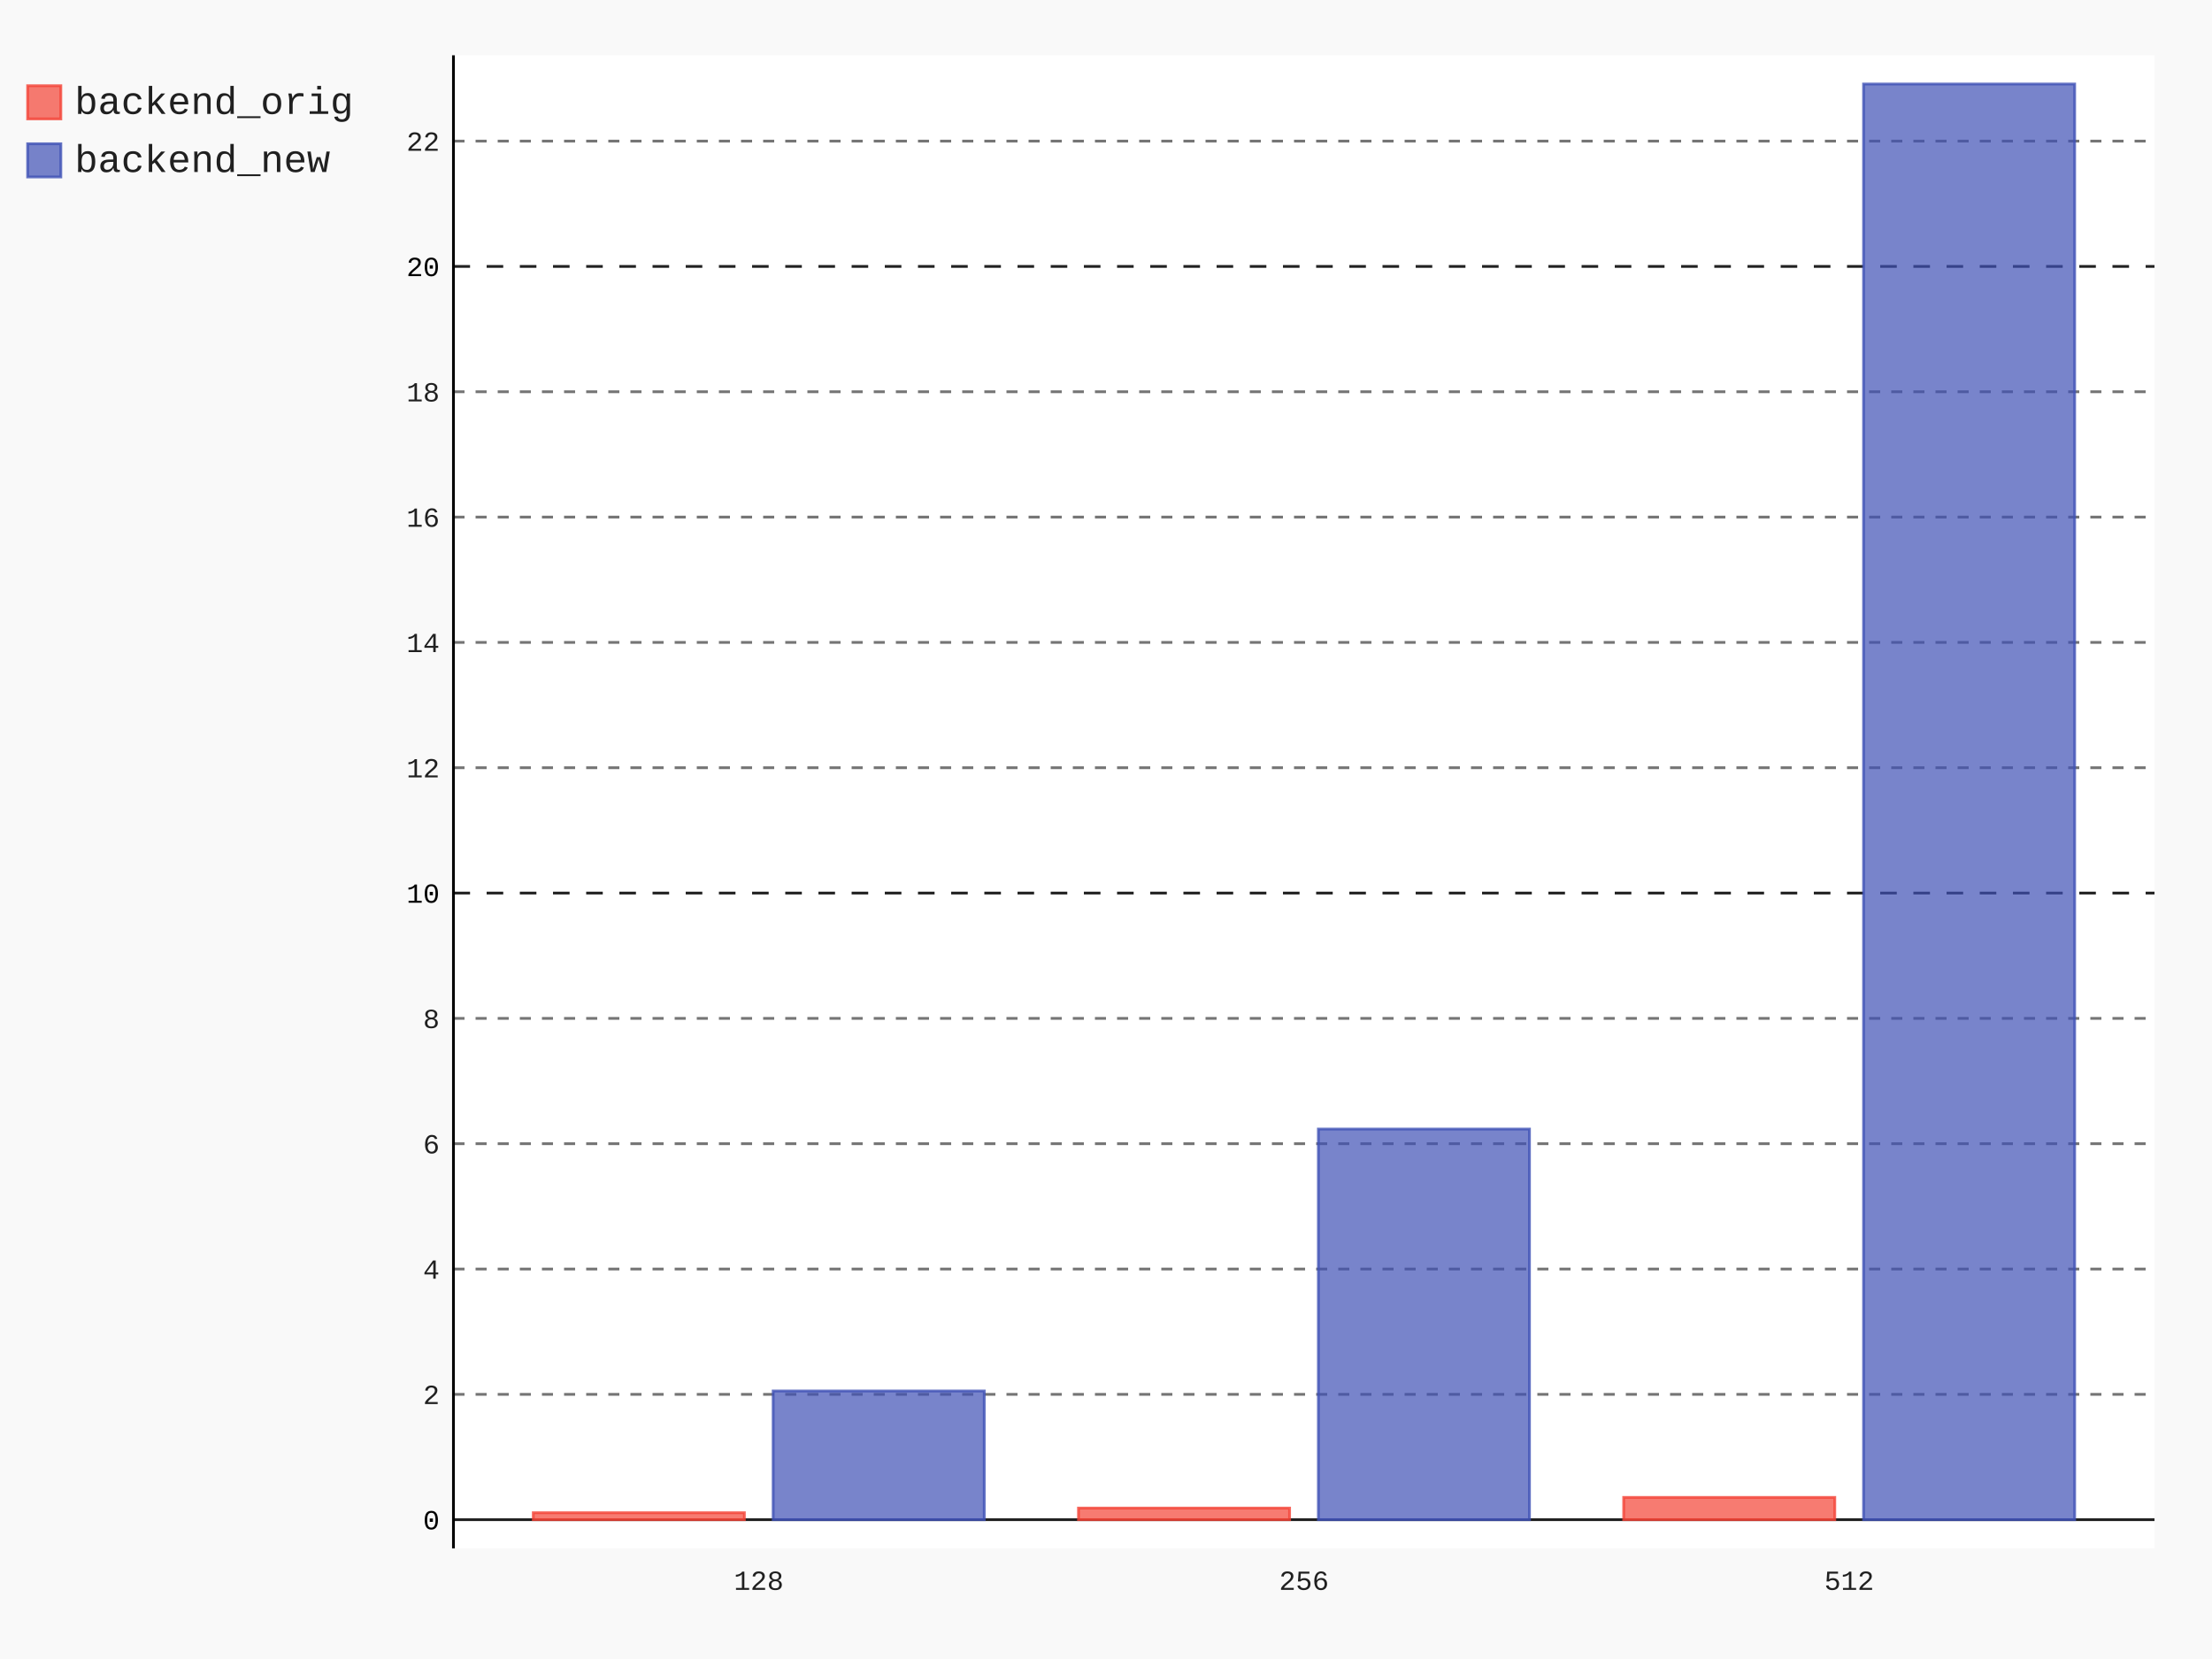
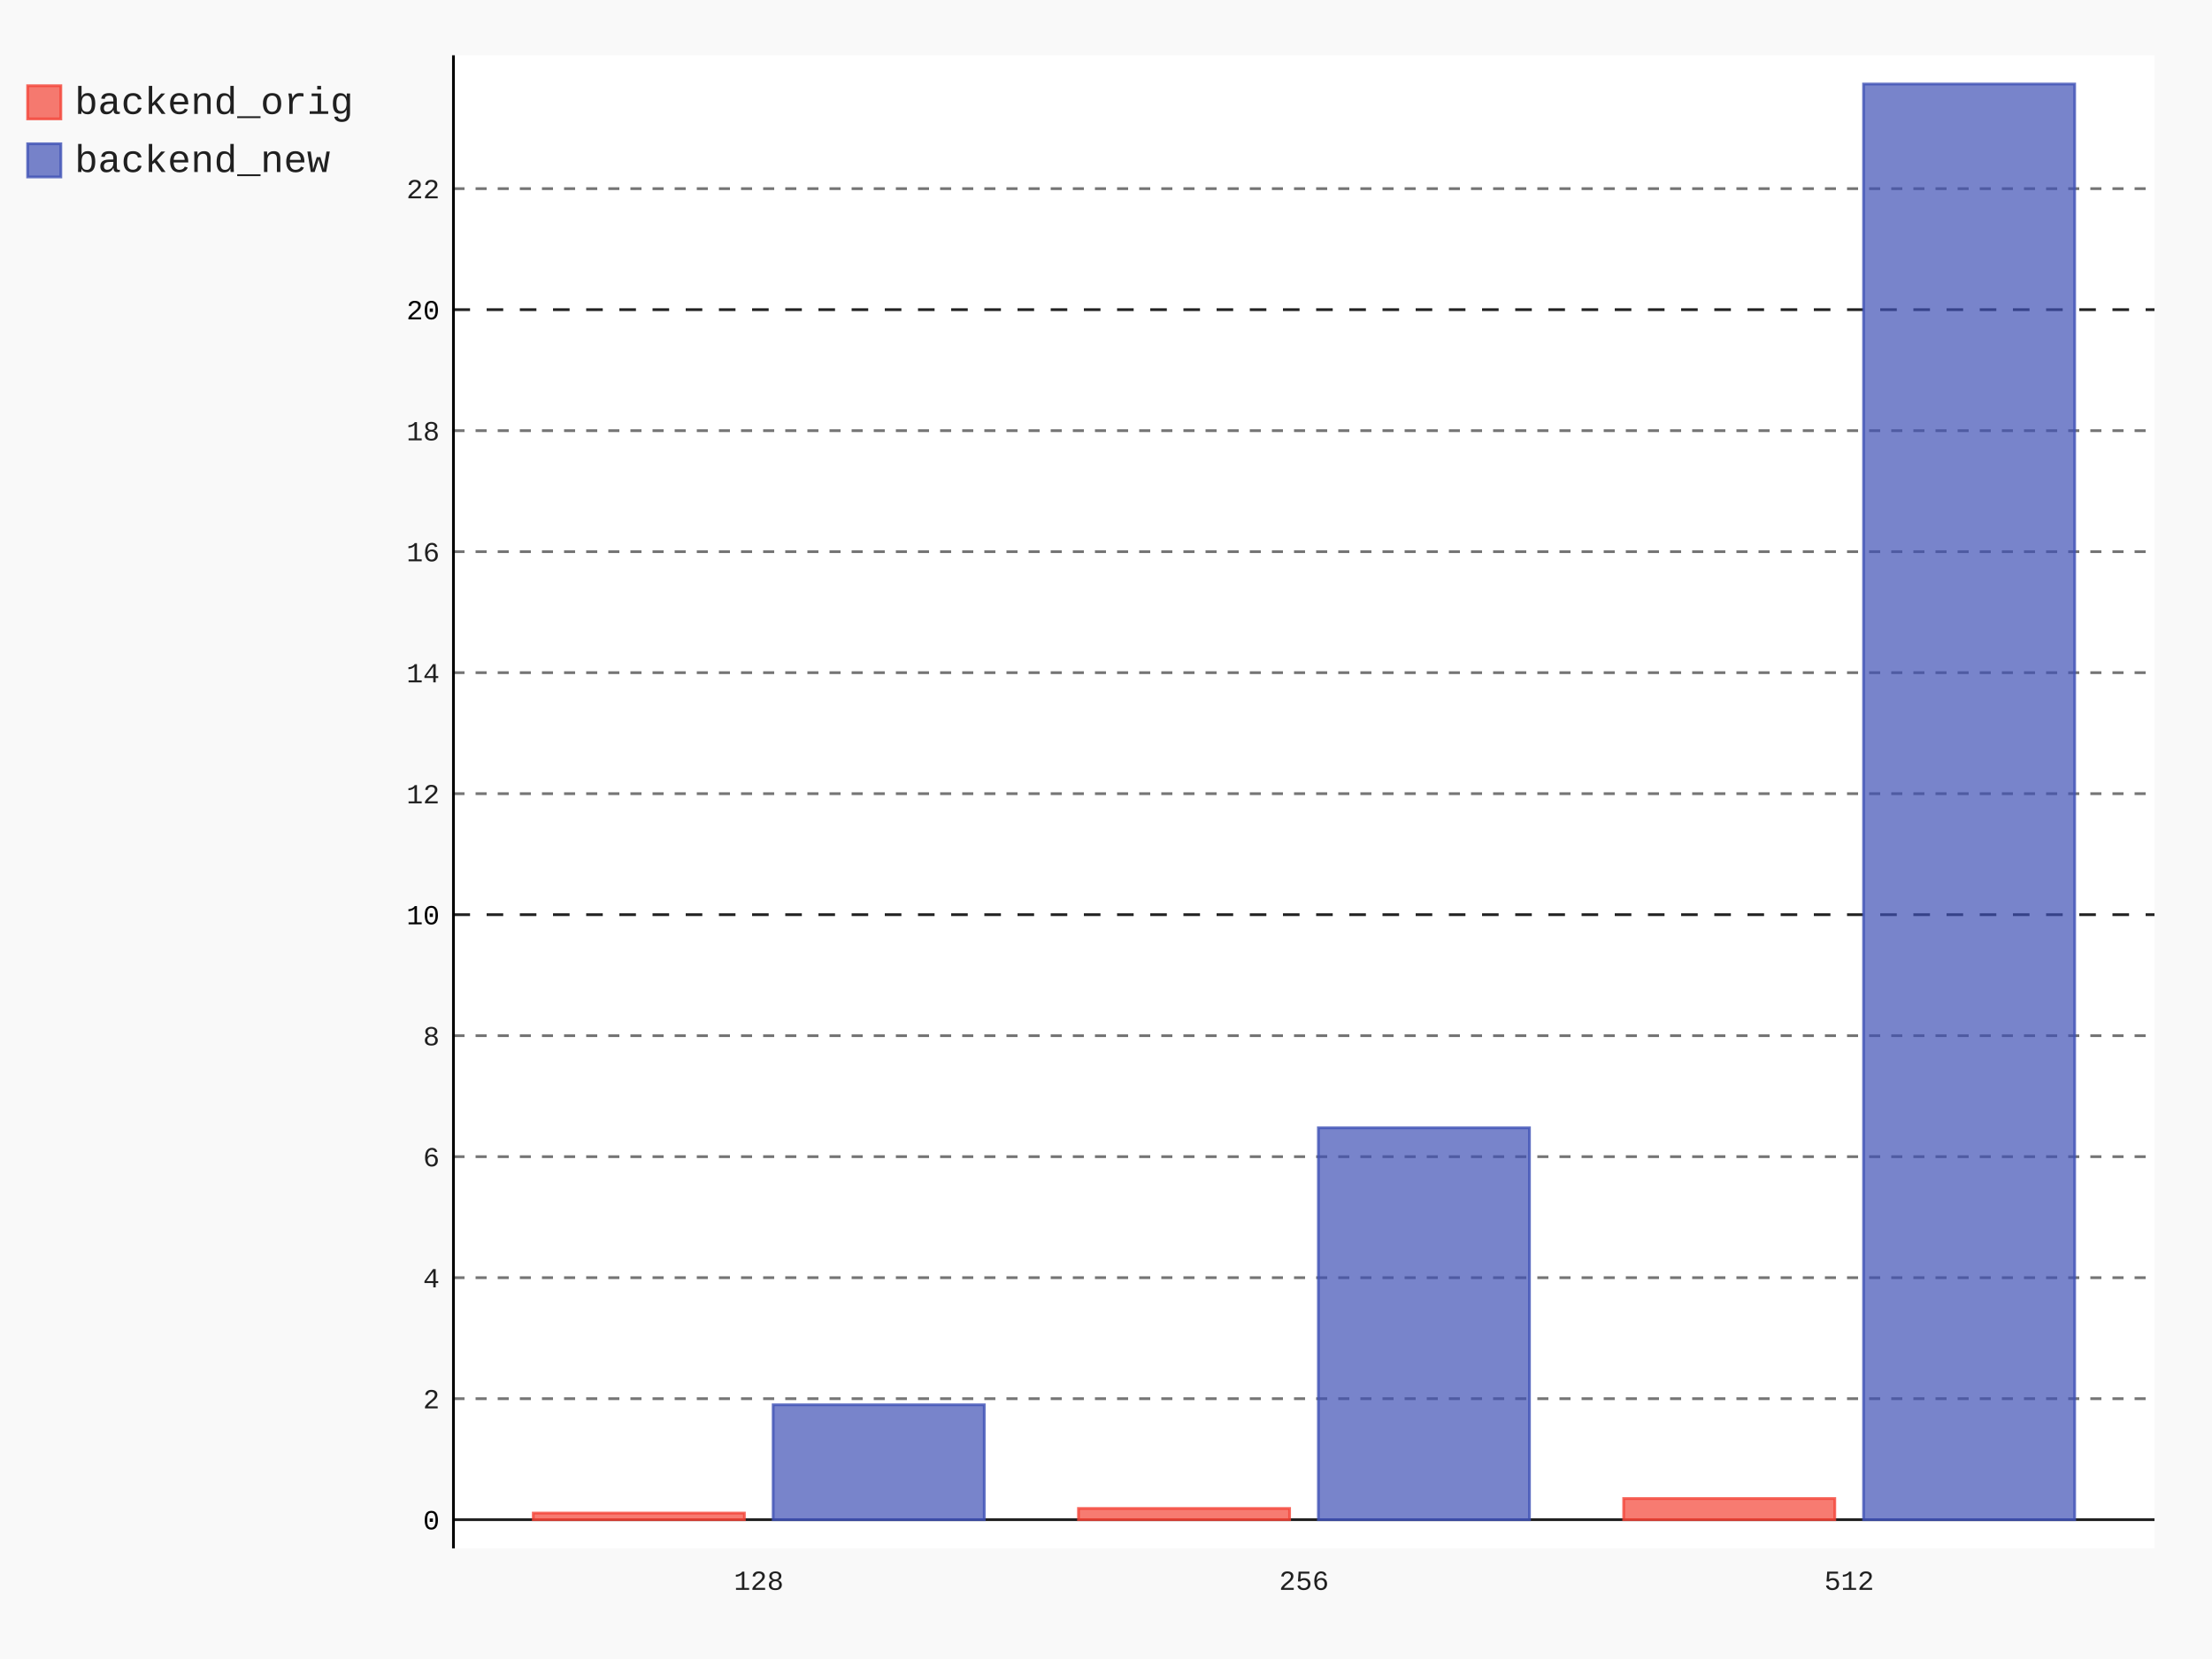
- <svg xmlns="http://www.w3.org/2000/svg" id="chart-cd3f0d9d-4a81-4e4c-bfdb-be7261bf9ee6" class="pygal-chart" viewBox="0 0 800 600">
+ <svg xmlns="http://www.w3.org/2000/svg" id="chart-59bcff6f-2ea7-49ff-aa94-0b99455c533a" class="pygal-chart" viewBox="0 0 800 600">
  <defs>
-     <style type="text/css">#chart-cd3f0d9d-4a81-4e4c-bfdb-be7261bf9ee6{-webkit-user-select:none;-webkit-font-smoothing:antialiased;font-family:Consolas,"Liberation Mono",Menlo,Courier,monospace}#chart-cd3f0d9d-4a81-4e4c-bfdb-be7261bf9ee6 .title{font-family:Consolas,"Liberation Mono",Menlo,Courier,monospace;font-size:16px}#chart-cd3f0d9d-4a81-4e4c-bfdb-be7261bf9ee6 .legends .legend text{font-family:Consolas,"Liberation Mono",Menlo,Courier,monospace;font-size:14px}#chart-cd3f0d9d-4a81-4e4c-bfdb-be7261bf9ee6 .axis text{font-family:Consolas,"Liberation Mono",Menlo,Courier,monospace;font-size:10px}#chart-cd3f0d9d-4a81-4e4c-bfdb-be7261bf9ee6 .axis text.major{font-family:Consolas,"Liberation Mono",Menlo,Courier,monospace;font-size:10px}#chart-cd3f0d9d-4a81-4e4c-bfdb-be7261bf9ee6 .text-overlay text.value{font-family:Consolas,"Liberation Mono",Menlo,Courier,monospace;font-size:16px}#chart-cd3f0d9d-4a81-4e4c-bfdb-be7261bf9ee6 .text-overlay text.label{font-family:Consolas,"Liberation Mono",Menlo,Courier,monospace;font-size:10px}#chart-cd3f0d9d-4a81-4e4c-bfdb-be7261bf9ee6 .tooltip{font-family:Consolas,"Liberation Mono",Menlo,Courier,monospace;font-size:14px}#chart-cd3f0d9d-4a81-4e4c-bfdb-be7261bf9ee6 text.no_data{font-family:Consolas,"Liberation Mono",Menlo,Courier,monospace;font-size:64px}
- #chart-cd3f0d9d-4a81-4e4c-bfdb-be7261bf9ee6{background-color:rgba(249,249,249,1)}#chart-cd3f0d9d-4a81-4e4c-bfdb-be7261bf9ee6 path,#chart-cd3f0d9d-4a81-4e4c-bfdb-be7261bf9ee6 line,#chart-cd3f0d9d-4a81-4e4c-bfdb-be7261bf9ee6 rect,#chart-cd3f0d9d-4a81-4e4c-bfdb-be7261bf9ee6 circle{-webkit-transition:150ms;-moz-transition:150ms;transition:150ms}#chart-cd3f0d9d-4a81-4e4c-bfdb-be7261bf9ee6 .graph &gt; .background{fill:rgba(249,249,249,1)}#chart-cd3f0d9d-4a81-4e4c-bfdb-be7261bf9ee6 .plot &gt; .background{fill:rgba(255,255,255,1)}#chart-cd3f0d9d-4a81-4e4c-bfdb-be7261bf9ee6 .graph{fill:rgba(0,0,0,.87)}#chart-cd3f0d9d-4a81-4e4c-bfdb-be7261bf9ee6 text.no_data{fill:rgba(0,0,0,1)}#chart-cd3f0d9d-4a81-4e4c-bfdb-be7261bf9ee6 .title{fill:rgba(0,0,0,1)}#chart-cd3f0d9d-4a81-4e4c-bfdb-be7261bf9ee6 .legends .legend text{fill:rgba(0,0,0,.87)}#chart-cd3f0d9d-4a81-4e4c-bfdb-be7261bf9ee6 .legends .legend:hover text{fill:rgba(0,0,0,1)}#chart-cd3f0d9d-4a81-4e4c-bfdb-be7261bf9ee6 .axis .line{stroke:rgba(0,0,0,1)}#chart-cd3f0d9d-4a81-4e4c-bfdb-be7261bf9ee6 .axis .guide.line{stroke:rgba(0,0,0,.54)}#chart-cd3f0d9d-4a81-4e4c-bfdb-be7261bf9ee6 .axis .major.line{stroke:rgba(0,0,0,.87)}#chart-cd3f0d9d-4a81-4e4c-bfdb-be7261bf9ee6 .axis text.major{fill:rgba(0,0,0,1)}#chart-cd3f0d9d-4a81-4e4c-bfdb-be7261bf9ee6 .axis.y .guides:hover .guide.line,#chart-cd3f0d9d-4a81-4e4c-bfdb-be7261bf9ee6 .line-graph .axis.x .guides:hover .guide.line,#chart-cd3f0d9d-4a81-4e4c-bfdb-be7261bf9ee6 .stackedline-graph .axis.x .guides:hover .guide.line,#chart-cd3f0d9d-4a81-4e4c-bfdb-be7261bf9ee6 .xy-graph .axis.x .guides:hover .guide.line{stroke:rgba(0,0,0,1)}#chart-cd3f0d9d-4a81-4e4c-bfdb-be7261bf9ee6 .axis .guides:hover text{fill:rgba(0,0,0,1)}#chart-cd3f0d9d-4a81-4e4c-bfdb-be7261bf9ee6 .reactive{fill-opacity:.7;stroke-opacity:.8}#chart-cd3f0d9d-4a81-4e4c-bfdb-be7261bf9ee6 .ci{stroke:rgba(0,0,0,.87)}#chart-cd3f0d9d-4a81-4e4c-bfdb-be7261bf9ee6 .reactive.active,#chart-cd3f0d9d-4a81-4e4c-bfdb-be7261bf9ee6 .active .reactive{fill-opacity:.8;stroke-opacity:.9;stroke-width:4}#chart-cd3f0d9d-4a81-4e4c-bfdb-be7261bf9ee6 .ci .reactive.active{stroke-width:1.5}#chart-cd3f0d9d-4a81-4e4c-bfdb-be7261bf9ee6 .series text{fill:rgba(0,0,0,1)}#chart-cd3f0d9d-4a81-4e4c-bfdb-be7261bf9ee6 .tooltip rect{fill:rgba(255,255,255,1);stroke:rgba(0,0,0,1);-webkit-transition:opacity 150ms;-moz-transition:opacity 150ms;transition:opacity 150ms}#chart-cd3f0d9d-4a81-4e4c-bfdb-be7261bf9ee6 .tooltip .label{fill:rgba(0,0,0,.87)}#chart-cd3f0d9d-4a81-4e4c-bfdb-be7261bf9ee6 .tooltip .label{fill:rgba(0,0,0,.87)}#chart-cd3f0d9d-4a81-4e4c-bfdb-be7261bf9ee6 .tooltip .legend{font-size:.8em;fill:rgba(0,0,0,.54)}#chart-cd3f0d9d-4a81-4e4c-bfdb-be7261bf9ee6 .tooltip .x_label{font-size:.6em;fill:rgba(0,0,0,1)}#chart-cd3f0d9d-4a81-4e4c-bfdb-be7261bf9ee6 .tooltip .xlink{font-size:.5em;text-decoration:underline}#chart-cd3f0d9d-4a81-4e4c-bfdb-be7261bf9ee6 .tooltip .value{font-size:1.5em}#chart-cd3f0d9d-4a81-4e4c-bfdb-be7261bf9ee6 .bound{font-size:.5em}#chart-cd3f0d9d-4a81-4e4c-bfdb-be7261bf9ee6 .max-value{font-size:.75em;fill:rgba(0,0,0,.54)}#chart-cd3f0d9d-4a81-4e4c-bfdb-be7261bf9ee6 .map-element{fill:rgba(255,255,255,1);stroke:rgba(0,0,0,.54) !important}#chart-cd3f0d9d-4a81-4e4c-bfdb-be7261bf9ee6 .map-element .reactive{fill-opacity:inherit;stroke-opacity:inherit}#chart-cd3f0d9d-4a81-4e4c-bfdb-be7261bf9ee6 .color-0,#chart-cd3f0d9d-4a81-4e4c-bfdb-be7261bf9ee6 .color-0 a:visited{stroke:#F44336;fill:#F44336}#chart-cd3f0d9d-4a81-4e4c-bfdb-be7261bf9ee6 .color-1,#chart-cd3f0d9d-4a81-4e4c-bfdb-be7261bf9ee6 .color-1 a:visited{stroke:#3F51B5;fill:#3F51B5}#chart-cd3f0d9d-4a81-4e4c-bfdb-be7261bf9ee6 .text-overlay .color-0 text{fill:black}#chart-cd3f0d9d-4a81-4e4c-bfdb-be7261bf9ee6 .text-overlay .color-1 text{fill:black}
- #chart-cd3f0d9d-4a81-4e4c-bfdb-be7261bf9ee6 text.no_data{text-anchor:middle}#chart-cd3f0d9d-4a81-4e4c-bfdb-be7261bf9ee6 .guide.line{fill:none}#chart-cd3f0d9d-4a81-4e4c-bfdb-be7261bf9ee6 .centered{text-anchor:middle}#chart-cd3f0d9d-4a81-4e4c-bfdb-be7261bf9ee6 .title{text-anchor:middle}#chart-cd3f0d9d-4a81-4e4c-bfdb-be7261bf9ee6 .legends .legend text{fill-opacity:1}#chart-cd3f0d9d-4a81-4e4c-bfdb-be7261bf9ee6 .axis.x text{text-anchor:middle}#chart-cd3f0d9d-4a81-4e4c-bfdb-be7261bf9ee6 .axis.x:not(.web) text[transform]{text-anchor:start}#chart-cd3f0d9d-4a81-4e4c-bfdb-be7261bf9ee6 .axis.x:not(.web) text[transform].backwards{text-anchor:end}#chart-cd3f0d9d-4a81-4e4c-bfdb-be7261bf9ee6 .axis.y text{text-anchor:end}#chart-cd3f0d9d-4a81-4e4c-bfdb-be7261bf9ee6 .axis.y text[transform].backwards{text-anchor:start}#chart-cd3f0d9d-4a81-4e4c-bfdb-be7261bf9ee6 .axis.y2 text{text-anchor:start}#chart-cd3f0d9d-4a81-4e4c-bfdb-be7261bf9ee6 .axis.y2 text[transform].backwards{text-anchor:end}#chart-cd3f0d9d-4a81-4e4c-bfdb-be7261bf9ee6 .axis .guide.line{stroke-dasharray:4,4}#chart-cd3f0d9d-4a81-4e4c-bfdb-be7261bf9ee6 .axis .major.guide.line{stroke-dasharray:6,6}#chart-cd3f0d9d-4a81-4e4c-bfdb-be7261bf9ee6 .horizontal .axis.y .guide.line,#chart-cd3f0d9d-4a81-4e4c-bfdb-be7261bf9ee6 .horizontal .axis.y2 .guide.line,#chart-cd3f0d9d-4a81-4e4c-bfdb-be7261bf9ee6 .vertical .axis.x .guide.line{opacity:0}#chart-cd3f0d9d-4a81-4e4c-bfdb-be7261bf9ee6 .horizontal .axis.always_show .guide.line,#chart-cd3f0d9d-4a81-4e4c-bfdb-be7261bf9ee6 .vertical .axis.always_show .guide.line{opacity:1 !important}#chart-cd3f0d9d-4a81-4e4c-bfdb-be7261bf9ee6 .axis.y .guides:hover .guide.line,#chart-cd3f0d9d-4a81-4e4c-bfdb-be7261bf9ee6 .axis.y2 .guides:hover .guide.line,#chart-cd3f0d9d-4a81-4e4c-bfdb-be7261bf9ee6 .axis.x .guides:hover .guide.line{opacity:1}#chart-cd3f0d9d-4a81-4e4c-bfdb-be7261bf9ee6 .axis .guides:hover text{opacity:1}#chart-cd3f0d9d-4a81-4e4c-bfdb-be7261bf9ee6 .nofill{fill:none}#chart-cd3f0d9d-4a81-4e4c-bfdb-be7261bf9ee6 .subtle-fill{fill-opacity:.2}#chart-cd3f0d9d-4a81-4e4c-bfdb-be7261bf9ee6 .dot{stroke-width:1px;fill-opacity:1}#chart-cd3f0d9d-4a81-4e4c-bfdb-be7261bf9ee6 .dot.active{stroke-width:5px}#chart-cd3f0d9d-4a81-4e4c-bfdb-be7261bf9ee6 .dot.negative{fill:transparent}#chart-cd3f0d9d-4a81-4e4c-bfdb-be7261bf9ee6 text,#chart-cd3f0d9d-4a81-4e4c-bfdb-be7261bf9ee6 tspan{stroke:none !important}#chart-cd3f0d9d-4a81-4e4c-bfdb-be7261bf9ee6 .series text.active{opacity:1}#chart-cd3f0d9d-4a81-4e4c-bfdb-be7261bf9ee6 .tooltip rect{fill-opacity:.95;stroke-width:.5}#chart-cd3f0d9d-4a81-4e4c-bfdb-be7261bf9ee6 .tooltip text{fill-opacity:1}#chart-cd3f0d9d-4a81-4e4c-bfdb-be7261bf9ee6 .showable{visibility:hidden}#chart-cd3f0d9d-4a81-4e4c-bfdb-be7261bf9ee6 .showable.shown{visibility:visible}#chart-cd3f0d9d-4a81-4e4c-bfdb-be7261bf9ee6 .gauge-background{fill:rgba(229,229,229,1);stroke:none}#chart-cd3f0d9d-4a81-4e4c-bfdb-be7261bf9ee6 .bg-lines{stroke:rgba(249,249,249,1);stroke-width:2px}</style>
+     <style type="text/css">#chart-59bcff6f-2ea7-49ff-aa94-0b99455c533a{-webkit-user-select:none;-webkit-font-smoothing:antialiased;font-family:Consolas,"Liberation Mono",Menlo,Courier,monospace}#chart-59bcff6f-2ea7-49ff-aa94-0b99455c533a .title{font-family:Consolas,"Liberation Mono",Menlo,Courier,monospace;font-size:16px}#chart-59bcff6f-2ea7-49ff-aa94-0b99455c533a .legends .legend text{font-family:Consolas,"Liberation Mono",Menlo,Courier,monospace;font-size:14px}#chart-59bcff6f-2ea7-49ff-aa94-0b99455c533a .axis text{font-family:Consolas,"Liberation Mono",Menlo,Courier,monospace;font-size:10px}#chart-59bcff6f-2ea7-49ff-aa94-0b99455c533a .axis text.major{font-family:Consolas,"Liberation Mono",Menlo,Courier,monospace;font-size:10px}#chart-59bcff6f-2ea7-49ff-aa94-0b99455c533a .text-overlay text.value{font-family:Consolas,"Liberation Mono",Menlo,Courier,monospace;font-size:16px}#chart-59bcff6f-2ea7-49ff-aa94-0b99455c533a .text-overlay text.label{font-family:Consolas,"Liberation Mono",Menlo,Courier,monospace;font-size:10px}#chart-59bcff6f-2ea7-49ff-aa94-0b99455c533a .tooltip{font-family:Consolas,"Liberation Mono",Menlo,Courier,monospace;font-size:14px}#chart-59bcff6f-2ea7-49ff-aa94-0b99455c533a text.no_data{font-family:Consolas,"Liberation Mono",Menlo,Courier,monospace;font-size:64px}
+ #chart-59bcff6f-2ea7-49ff-aa94-0b99455c533a{background-color:rgba(249,249,249,1)}#chart-59bcff6f-2ea7-49ff-aa94-0b99455c533a path,#chart-59bcff6f-2ea7-49ff-aa94-0b99455c533a line,#chart-59bcff6f-2ea7-49ff-aa94-0b99455c533a rect,#chart-59bcff6f-2ea7-49ff-aa94-0b99455c533a circle{-webkit-transition:150ms;-moz-transition:150ms;transition:150ms}#chart-59bcff6f-2ea7-49ff-aa94-0b99455c533a .graph &gt; .background{fill:rgba(249,249,249,1)}#chart-59bcff6f-2ea7-49ff-aa94-0b99455c533a .plot &gt; .background{fill:rgba(255,255,255,1)}#chart-59bcff6f-2ea7-49ff-aa94-0b99455c533a .graph{fill:rgba(0,0,0,.87)}#chart-59bcff6f-2ea7-49ff-aa94-0b99455c533a text.no_data{fill:rgba(0,0,0,1)}#chart-59bcff6f-2ea7-49ff-aa94-0b99455c533a .title{fill:rgba(0,0,0,1)}#chart-59bcff6f-2ea7-49ff-aa94-0b99455c533a .legends .legend text{fill:rgba(0,0,0,.87)}#chart-59bcff6f-2ea7-49ff-aa94-0b99455c533a .legends .legend:hover text{fill:rgba(0,0,0,1)}#chart-59bcff6f-2ea7-49ff-aa94-0b99455c533a .axis .line{stroke:rgba(0,0,0,1)}#chart-59bcff6f-2ea7-49ff-aa94-0b99455c533a .axis .guide.line{stroke:rgba(0,0,0,.54)}#chart-59bcff6f-2ea7-49ff-aa94-0b99455c533a .axis .major.line{stroke:rgba(0,0,0,.87)}#chart-59bcff6f-2ea7-49ff-aa94-0b99455c533a .axis text.major{fill:rgba(0,0,0,1)}#chart-59bcff6f-2ea7-49ff-aa94-0b99455c533a .axis.y .guides:hover .guide.line,#chart-59bcff6f-2ea7-49ff-aa94-0b99455c533a .line-graph .axis.x .guides:hover .guide.line,#chart-59bcff6f-2ea7-49ff-aa94-0b99455c533a .stackedline-graph .axis.x .guides:hover .guide.line,#chart-59bcff6f-2ea7-49ff-aa94-0b99455c533a .xy-graph .axis.x .guides:hover .guide.line{stroke:rgba(0,0,0,1)}#chart-59bcff6f-2ea7-49ff-aa94-0b99455c533a .axis .guides:hover text{fill:rgba(0,0,0,1)}#chart-59bcff6f-2ea7-49ff-aa94-0b99455c533a .reactive{fill-opacity:.7;stroke-opacity:.8}#chart-59bcff6f-2ea7-49ff-aa94-0b99455c533a .ci{stroke:rgba(0,0,0,.87)}#chart-59bcff6f-2ea7-49ff-aa94-0b99455c533a .reactive.active,#chart-59bcff6f-2ea7-49ff-aa94-0b99455c533a .active .reactive{fill-opacity:.8;stroke-opacity:.9;stroke-width:4}#chart-59bcff6f-2ea7-49ff-aa94-0b99455c533a .ci .reactive.active{stroke-width:1.5}#chart-59bcff6f-2ea7-49ff-aa94-0b99455c533a .series text{fill:rgba(0,0,0,1)}#chart-59bcff6f-2ea7-49ff-aa94-0b99455c533a .tooltip rect{fill:rgba(255,255,255,1);stroke:rgba(0,0,0,1);-webkit-transition:opacity 150ms;-moz-transition:opacity 150ms;transition:opacity 150ms}#chart-59bcff6f-2ea7-49ff-aa94-0b99455c533a .tooltip .label{fill:rgba(0,0,0,.87)}#chart-59bcff6f-2ea7-49ff-aa94-0b99455c533a .tooltip .label{fill:rgba(0,0,0,.87)}#chart-59bcff6f-2ea7-49ff-aa94-0b99455c533a .tooltip .legend{font-size:.8em;fill:rgba(0,0,0,.54)}#chart-59bcff6f-2ea7-49ff-aa94-0b99455c533a .tooltip .x_label{font-size:.6em;fill:rgba(0,0,0,1)}#chart-59bcff6f-2ea7-49ff-aa94-0b99455c533a .tooltip .xlink{font-size:.5em;text-decoration:underline}#chart-59bcff6f-2ea7-49ff-aa94-0b99455c533a .tooltip .value{font-size:1.5em}#chart-59bcff6f-2ea7-49ff-aa94-0b99455c533a .bound{font-size:.5em}#chart-59bcff6f-2ea7-49ff-aa94-0b99455c533a .max-value{font-size:.75em;fill:rgba(0,0,0,.54)}#chart-59bcff6f-2ea7-49ff-aa94-0b99455c533a .map-element{fill:rgba(255,255,255,1);stroke:rgba(0,0,0,.54) !important}#chart-59bcff6f-2ea7-49ff-aa94-0b99455c533a .map-element .reactive{fill-opacity:inherit;stroke-opacity:inherit}#chart-59bcff6f-2ea7-49ff-aa94-0b99455c533a .color-0,#chart-59bcff6f-2ea7-49ff-aa94-0b99455c533a .color-0 a:visited{stroke:#F44336;fill:#F44336}#chart-59bcff6f-2ea7-49ff-aa94-0b99455c533a .color-1,#chart-59bcff6f-2ea7-49ff-aa94-0b99455c533a .color-1 a:visited{stroke:#3F51B5;fill:#3F51B5}#chart-59bcff6f-2ea7-49ff-aa94-0b99455c533a .text-overlay .color-0 text{fill:black}#chart-59bcff6f-2ea7-49ff-aa94-0b99455c533a .text-overlay .color-1 text{fill:black}
+ #chart-59bcff6f-2ea7-49ff-aa94-0b99455c533a text.no_data{text-anchor:middle}#chart-59bcff6f-2ea7-49ff-aa94-0b99455c533a .guide.line{fill:none}#chart-59bcff6f-2ea7-49ff-aa94-0b99455c533a .centered{text-anchor:middle}#chart-59bcff6f-2ea7-49ff-aa94-0b99455c533a .title{text-anchor:middle}#chart-59bcff6f-2ea7-49ff-aa94-0b99455c533a .legends .legend text{fill-opacity:1}#chart-59bcff6f-2ea7-49ff-aa94-0b99455c533a .axis.x text{text-anchor:middle}#chart-59bcff6f-2ea7-49ff-aa94-0b99455c533a .axis.x:not(.web) text[transform]{text-anchor:start}#chart-59bcff6f-2ea7-49ff-aa94-0b99455c533a .axis.x:not(.web) text[transform].backwards{text-anchor:end}#chart-59bcff6f-2ea7-49ff-aa94-0b99455c533a .axis.y text{text-anchor:end}#chart-59bcff6f-2ea7-49ff-aa94-0b99455c533a .axis.y text[transform].backwards{text-anchor:start}#chart-59bcff6f-2ea7-49ff-aa94-0b99455c533a .axis.y2 text{text-anchor:start}#chart-59bcff6f-2ea7-49ff-aa94-0b99455c533a .axis.y2 text[transform].backwards{text-anchor:end}#chart-59bcff6f-2ea7-49ff-aa94-0b99455c533a .axis .guide.line{stroke-dasharray:4,4}#chart-59bcff6f-2ea7-49ff-aa94-0b99455c533a .axis .major.guide.line{stroke-dasharray:6,6}#chart-59bcff6f-2ea7-49ff-aa94-0b99455c533a .horizontal .axis.y .guide.line,#chart-59bcff6f-2ea7-49ff-aa94-0b99455c533a .horizontal .axis.y2 .guide.line,#chart-59bcff6f-2ea7-49ff-aa94-0b99455c533a .vertical .axis.x .guide.line{opacity:0}#chart-59bcff6f-2ea7-49ff-aa94-0b99455c533a .horizontal .axis.always_show .guide.line,#chart-59bcff6f-2ea7-49ff-aa94-0b99455c533a .vertical .axis.always_show .guide.line{opacity:1 !important}#chart-59bcff6f-2ea7-49ff-aa94-0b99455c533a .axis.y .guides:hover .guide.line,#chart-59bcff6f-2ea7-49ff-aa94-0b99455c533a .axis.y2 .guides:hover .guide.line,#chart-59bcff6f-2ea7-49ff-aa94-0b99455c533a .axis.x .guides:hover .guide.line{opacity:1}#chart-59bcff6f-2ea7-49ff-aa94-0b99455c533a .axis .guides:hover text{opacity:1}#chart-59bcff6f-2ea7-49ff-aa94-0b99455c533a .nofill{fill:none}#chart-59bcff6f-2ea7-49ff-aa94-0b99455c533a .subtle-fill{fill-opacity:.2}#chart-59bcff6f-2ea7-49ff-aa94-0b99455c533a .dot{stroke-width:1px;fill-opacity:1}#chart-59bcff6f-2ea7-49ff-aa94-0b99455c533a .dot.active{stroke-width:5px}#chart-59bcff6f-2ea7-49ff-aa94-0b99455c533a .dot.negative{fill:transparent}#chart-59bcff6f-2ea7-49ff-aa94-0b99455c533a text,#chart-59bcff6f-2ea7-49ff-aa94-0b99455c533a tspan{stroke:none !important}#chart-59bcff6f-2ea7-49ff-aa94-0b99455c533a .series text.active{opacity:1}#chart-59bcff6f-2ea7-49ff-aa94-0b99455c533a .tooltip rect{fill-opacity:.95;stroke-width:.5}#chart-59bcff6f-2ea7-49ff-aa94-0b99455c533a .tooltip text{fill-opacity:1}#chart-59bcff6f-2ea7-49ff-aa94-0b99455c533a .showable{visibility:hidden}#chart-59bcff6f-2ea7-49ff-aa94-0b99455c533a .showable.shown{visibility:visible}#chart-59bcff6f-2ea7-49ff-aa94-0b99455c533a .gauge-background{fill:rgba(229,229,229,1);stroke:none}#chart-59bcff6f-2ea7-49ff-aa94-0b99455c533a .bg-lines{stroke:rgba(249,249,249,1);stroke-width:2px}</style>
  </defs>
  <g class="graph bar-graph vertical">
    <rect x="0" y="0" width="800" height="600" class="background" />
    <g transform="translate(164, 20)" class="plot">
      <rect x="0" y="0" width="615.2" height="540" class="background" />
      <g class="axis y always_show">
        <g class="guides">
          <path d="M0 529.615 h615.2" class="axis major line" />
          <text x="-5" y="533.115" class="major">0</text>
        </g>
        <g class="guides">
-           <path d="M0 484.29 h615.2" class="guide line" />
-           <text x="-5" y="487.79" class="">2</text>
+           <path d="M0 485.853 h615.2" class="guide line" />
+           <text x="-5" y="489.353" class="">2</text>
        </g>
        <g class="guides">
-           <path d="M0 438.964 h615.2" class="guide line" />
-           <text x="-5" y="442.464" class="">4</text>
+           <path d="M0 442.091 h615.2" class="guide line" />
+           <text x="-5" y="445.591" class="">4</text>
        </g>
        <g class="guides">
-           <path d="M0 393.638 h615.2" class="guide line" />
-           <text x="-5" y="397.138" class="">6</text>
+           <path d="M0 398.328 h615.2" class="guide line" />
+           <text x="-5" y="401.828" class="">6</text>
        </g>
        <g class="guides">
-           <path d="M0 348.312 h615.2" class="guide line" />
-           <text x="-5" y="351.812" class="">8</text>
+           <path d="M0 354.566 h615.2" class="guide line" />
+           <text x="-5" y="358.066" class="">8</text>
        </g>
        <g class="guides">
-           <path d="M0 302.986 h615.2" class="major guide line" />
-           <text x="-5" y="306.486" class="major">10</text>
+           <path d="M0 310.803 h615.2" class="major guide line" />
+           <text x="-5" y="314.303" class="major">10</text>
        </g>
        <g class="guides">
-           <path d="M0 257.66 h615.2" class="guide line" />
-           <text x="-5" y="261.16" class="">12</text>
+           <path d="M0 267.041 h615.2" class="guide line" />
+           <text x="-5" y="270.541" class="">12</text>
        </g>
        <g class="guides">
-           <path d="M0 212.335 h615.2" class="guide line" />
-           <text x="-5" y="215.835" class="">14</text>
+           <path d="M0 223.278 h615.2" class="guide line" />
+           <text x="-5" y="226.778" class="">14</text>
        </g>
        <g class="guides">
-           <path d="M0 167.009 h615.2" class="guide line" />
-           <text x="-5" y="170.509" class="">16</text>
+           <path d="M0 179.516 h615.2" class="guide line" />
+           <text x="-5" y="183.016" class="">16</text>
        </g>
        <g class="guides">
-           <path d="M0 121.683 h615.2" class="guide line" />
-           <text x="-5" y="125.183" class="">18</text>
+           <path d="M0 135.754 h615.2" class="guide line" />
+           <text x="-5" y="139.254" class="">18</text>
        </g>
        <g class="guides">
-           <path d="M0 76.357 h615.2" class="major guide line" />
-           <text x="-5" y="79.857" class="major">20</text>
+           <path d="M0 91.991 h615.2" class="major guide line" />
+           <text x="-5" y="95.491" class="major">20</text>
        </g>
        <g class="guides">
-           <path d="M0 31.031 h615.2" class="guide line" />
-           <text x="-5" y="34.531" class="">22</text>
+           <path d="M0 48.229 h615.2" class="guide line" />
+           <text x="-5" y="51.729" class="">22</text>
        </g>
      </g>
      <g class="axis x">
        <path d="M0 0 v540" class="line" />
        <g class="guides">
          <path d="M110.421 0 v540" class="guide line" />
          <text x="110.421" y="555.0" class="">128</text>
        </g>
        <g class="guides">
          <path d="M307.6 0 v540" class="guide line" />
          <text x="307.6" y="555.0" class="">256</text>
        </g>
        <g class="guides">
          <path d="M504.779 0 v540" class="guide line" />
          <text x="504.779" y="555.0" class="">512</text>
        </g>
      </g>
      <g class="series serie-0 color-0">
        <g class="bars">
          <g class="bar">
-             <rect x="28.867" y="527.103" rx="0" ry="0" width="76.348" height="2.513" class="rect reactive tooltip-trigger" />
+             <rect x="28.867" y="527.226" rx="0" ry="0" width="76.348" height="2.39" class="rect reactive tooltip-trigger" />
          </g>
          <g class="bar">
-             <rect x="226.047" y="525.417" rx="0" ry="0" width="76.348" height="4.199" class="rect reactive tooltip-trigger" />
+             <rect x="226.047" y="525.557" rx="0" ry="0" width="76.348" height="4.058" class="rect reactive tooltip-trigger" />
          </g>
          <g class="bar">
-             <rect x="423.226" y="521.557" rx="0" ry="0" width="76.348" height="8.058" class="rect reactive tooltip-trigger" />
+             <rect x="423.226" y="521.967" rx="0" ry="0" width="76.348" height="7.648" class="rect reactive tooltip-trigger" />
          </g>
        </g>
      </g>
      <g class="series serie-1 color-1">
        <g class="bars">
          <g class="bar">
-             <rect x="115.626" y="483.068" rx="0" ry="0" width="76.348" height="46.547" class="rect reactive tooltip-trigger" />
+             <rect x="115.626" y="488.066" rx="0" ry="0" width="76.348" height="41.549" class="rect reactive tooltip-trigger" />
          </g>
          <g class="bar">
-             <rect x="312.806" y="388.34" rx="0" ry="0" width="76.348" height="141.275" class="rect reactive tooltip-trigger" />
+             <rect x="312.806" y="387.893" rx="0" ry="0" width="76.348" height="141.723" class="rect reactive tooltip-trigger" />
          </g>
          <g class="bar">
            <rect x="509.985" y="10.385" rx="0" ry="0" width="76.348" height="519.231" class="rect reactive tooltip-trigger" />
          </g>
        </g>
      </g>
    </g>
    <g class="titles" />
    <g transform="translate(164, 20)" class="plot overlay">
      <g class="series serie-0 color-0" />
      <g class="series serie-1 color-1" />
    </g>
    <g transform="translate(164, 20)" class="plot text-overlay">
      <g class="series serie-0 color-0" />
      <g class="series serie-1 color-1" />
    </g>
    <g transform="translate(164, 20)" class="plot tooltip-overlay">
      <g transform="translate(0 0)" style="opacity: 0" class="tooltip">
        <rect rx="0" ry="0" width="0" height="0" class="tooltip-box" />
        <g class="text" />
      </g>
    </g>
    <g transform="translate(10, 30)" class="legends">
      <g id="activate-serie-0" class="legend reactive activate-serie">
        <rect x="0.0" y="1.0" width="12" height="12" class="color-0 reactive" />
        <text x="17.0" y="11.2">backend_orig</text>
      </g>
      <g id="activate-serie-1" class="legend reactive activate-serie">
        <rect x="0.0" y="22.0" width="12" height="12" class="color-1 reactive" />
        <text x="17.0" y="32.2">backend_new</text>
      </g>
    </g>
    <g transform="translate(790, 30)" class="legends" />
  </g>
</svg>
